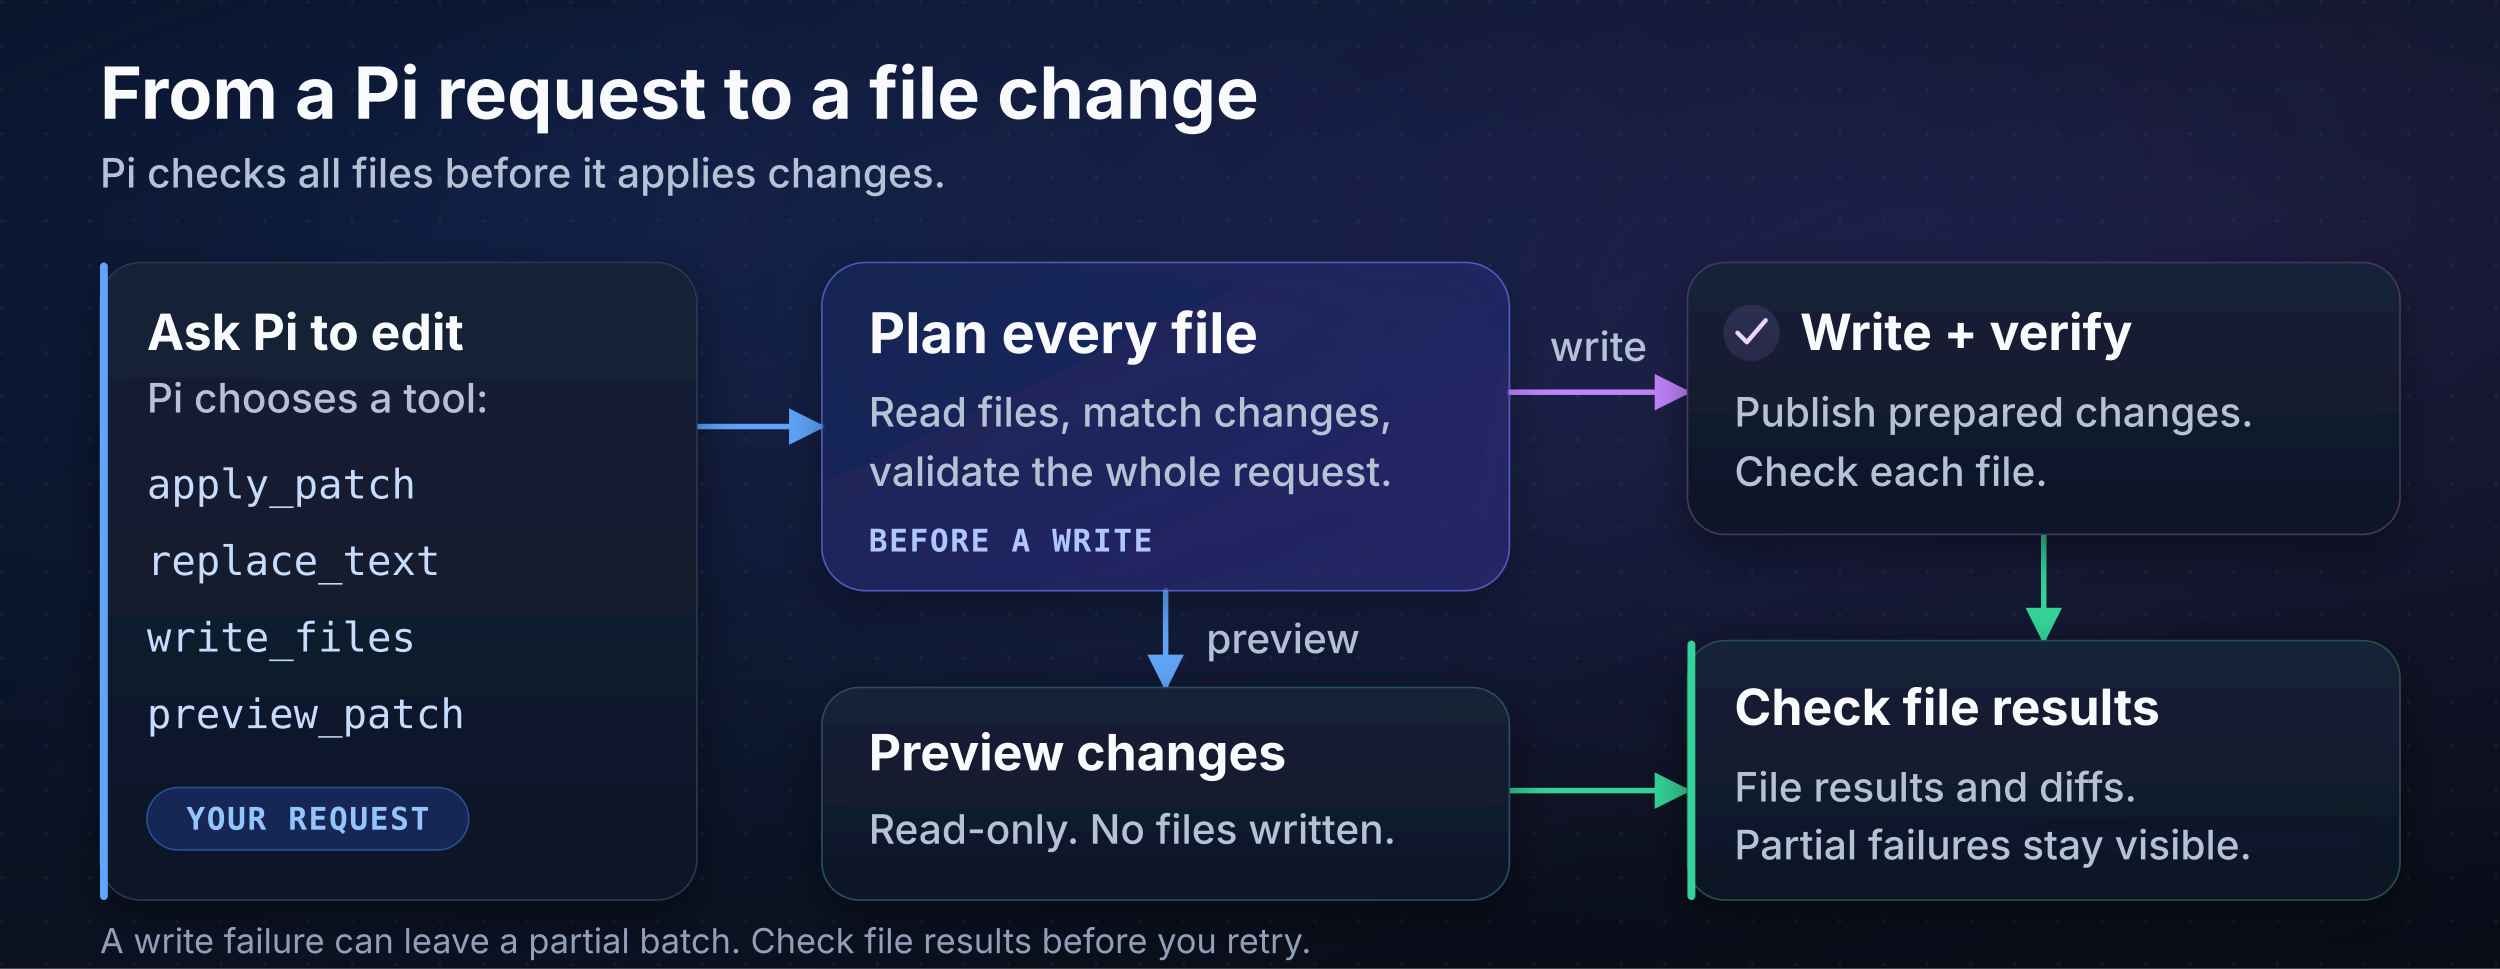
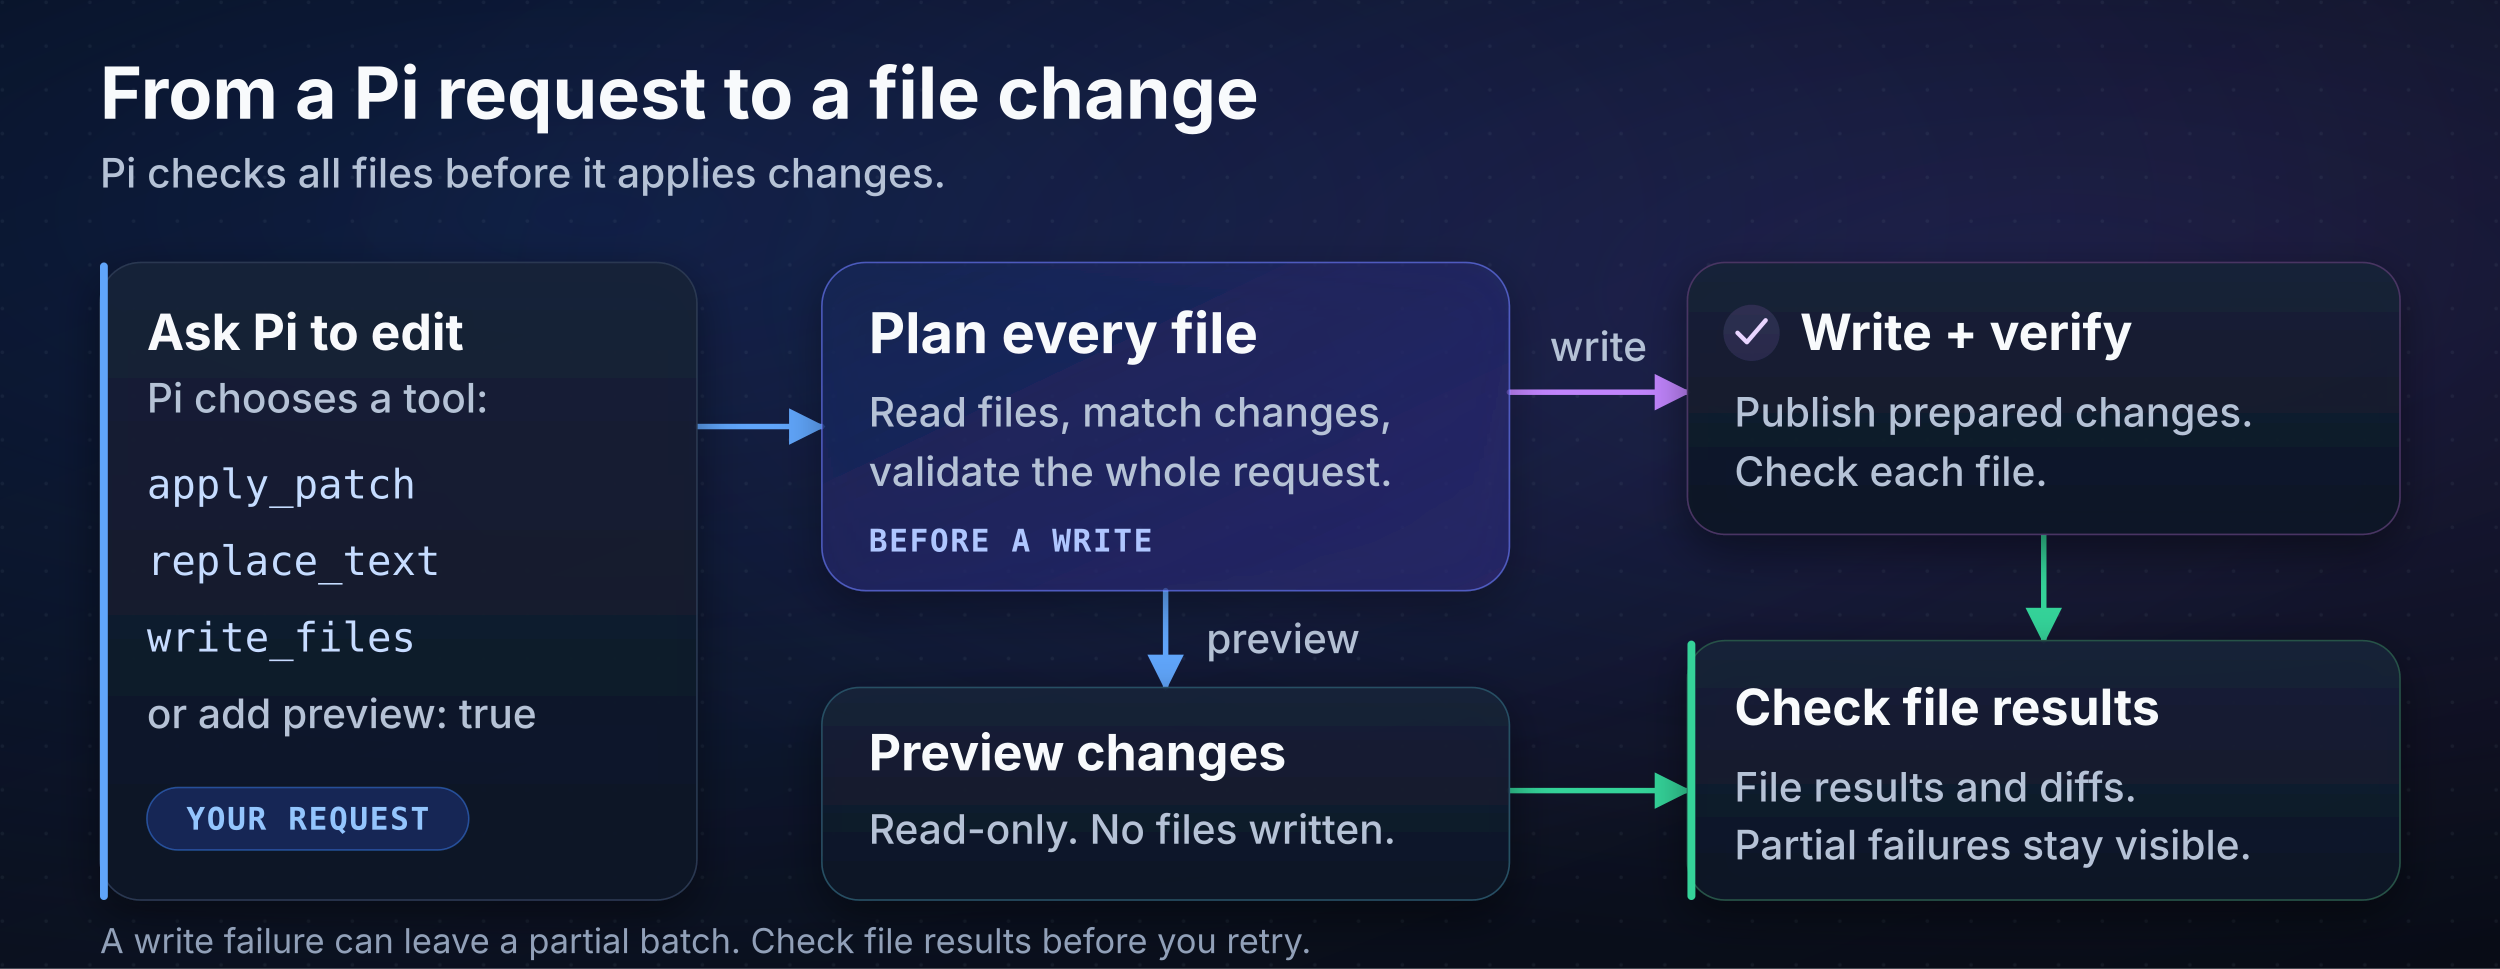
<svg xmlns="http://www.w3.org/2000/svg" width="1600" height="620" viewBox="0 0 1600 620" role="img" aria-labelledby="title desc">
  <defs>
    <linearGradient id="canvas" x1="0" y1="0" x2="1" y2="1">
      <stop stop-color="#060A12" />
      <stop offset="0.52" stop-color="#0B1120" />
      <stop offset="1" stop-color="#080C16" />
    </linearGradient>
    <radialGradient id="blueBloom" cx="0.24" cy="0.22" r="0.8">
      <stop stop-color="#2563EB" stop-opacity="0.20" />
      <stop offset="1" stop-color="#2563EB" stop-opacity="0" />
    </radialGradient>
    <radialGradient id="violetBloom" cx="0.82" cy="0.3" r="0.7">
      <stop stop-color="#8B5CF6" stop-opacity="0.14" />
      <stop offset="1" stop-color="#8B5CF6" stop-opacity="0" />
    </radialGradient>
    <linearGradient id="glass" x1="0" y1="0" x2="0" y2="1">
      <stop stop-color="#172238" stop-opacity="0.96" />
      <stop offset="1" stop-color="#0E1525" stop-opacity="0.98" />
    </linearGradient>
    <linearGradient id="focus" x1="0" y1="0" x2="1" y2="1">
      <stop stop-color="#172554" stop-opacity="0.82" />
      <stop offset="1" stop-color="#312E81" stop-opacity="0.58" />
    </linearGradient>
    <pattern id="dotGrid" width="28" height="28" patternUnits="userSpaceOnUse">
      <circle cx="1.5" cy="1.5" r="1.2" fill="#94A3B8" fill-opacity="0.08" />
    </pattern>
    <filter id="shadow" x="-20%" y="-30%" width="140%" height="170%">
      <feDropShadow dx="0" dy="10" stdDeviation="14" flood-color="#02040A" flood-opacity="0.44" />
    </filter>
    <marker id="arrowBlue" viewBox="0 0 12 12" refX="10" refY="6" markerWidth="8" markerHeight="8" orient="auto">
      <path d="M1 1 11 6 1 11Z" fill="#60A5FA" />
    </marker>
    <marker id="arrowViolet" viewBox="0 0 12 12" refX="10" refY="6" markerWidth="8" markerHeight="8" orient="auto">
      <path d="M1 1 11 6 1 11Z" fill="#C084FC" />
    </marker>
    <marker id="arrowGreen" viewBox="0 0 12 12" refX="10" refY="6" markerWidth="8" markerHeight="8" orient="auto">
      <path d="M1 1 11 6 1 11Z" fill="#34D399" />
    </marker>
    <style>
      .sans { font-family: Inter, ui-sans-serif, Arial, sans-serif; }
      .mono { font-family: "JetBrains Mono", ui-monospace, monospace; }
      .title { font: 700 46px Inter, ui-sans-serif, Arial, sans-serif; fill: #F8FAFC; }
      .card-title { font: 650 32px Inter, ui-sans-serif, Arial, sans-serif; fill: #F8FAFC; }
      .copy { font: 450 26px Inter, ui-sans-serif, Arial, sans-serif; fill: #B5C2D6; }
      .code { font: 500 26px "JetBrains Mono", ui-monospace, monospace; fill: #C6DCFF; }
      .chip { font: 700 20px "JetBrains Mono", ui-monospace, monospace; letter-spacing: 1px; }
      .connector { fill: none; stroke-width: 3.5; stroke-linecap: round; }
    </style>
  </defs>
  <rect width="1600" height="620" fill="url(#canvas)" />
  <rect width="1600" height="620" fill="url(#blueBloom)" />
  <rect width="1600" height="620" fill="url(#violetBloom)" />
  <rect width="1600" height="620" fill="url(#dotGrid)" />
  <text x="64" y="76" class="title">From a Pi request to a file change</text>
  <text x="64" y="120" class="copy">Pi checks all files before it applies changes.</text>
  <path d="M446 273H526" class="connector" stroke="#60A5FA" marker-end="url(#arrowBlue)" />
  <path d="M966 251H1080" class="connector" stroke="#C084FC" marker-end="url(#arrowViolet)" />
  <text x="1023" y="231" text-anchor="middle" class="copy" fill="#D8B4FE">write</text>
  <path d="M746 378V440" class="connector" stroke="#60A5FA" marker-end="url(#arrowBlue)" />
  <text x="772" y="418" class="copy">preview</text>
  <path d="M1308 342V410" class="connector" stroke="#34D399" marker-end="url(#arrowGreen)" />
  <path d="M966 506H1080" class="connector" stroke="#34D399" marker-end="url(#arrowGreen)" />
  <g transform="translate(64 168)" filter="url(#shadow)">
    <rect width="382" height="408" rx="26" fill="url(#glass)" stroke="#2A3851" />
    <rect width="5" height="408" rx="2.5" fill="#60A5FA" />
    <text x="30" y="56" class="card-title">Ask Pi to edit</text>
    <text x="30" y="96" class="copy">Pi chooses a tool:</text>
    <text x="30" y="151" class="code">apply_patch</text>
    <text x="30" y="200" class="code">replace_text</text>
    <text x="30" y="249" class="code">write_files</text>
-     <text x="30" y="298" class="code">preview_patch</text>
+     <text x="30" y="298" class="copy">or add preview: true</text>
    <rect x="30" y="336" width="206" height="40" rx="20" fill="#172554" stroke="#3B82F6" stroke-opacity="0.50" />
    <text x="133" y="363" text-anchor="middle" class="chip" fill="#93C5FD">YOUR REQUEST</text>
  </g>
  <g transform="translate(526 168)" filter="url(#shadow)">
    <rect width="440" height="210" rx="28" fill="url(#focus)" stroke="#6D7DFF" stroke-opacity="0.62" />
    <text x="30" y="58" class="card-title" style="font-size:36px">Plan every file</text>
    <text x="30" y="105" class="copy">Read files, match changes,</text>
    <text x="30" y="143" class="copy">validate the whole request.</text>
    <text x="30" y="185" class="chip" fill="#AFC6FF">BEFORE A WRITE</text>
  </g>
  <g transform="translate(1080 168)" filter="url(#shadow)">
    <rect width="456" height="174" rx="24" fill="url(#glass)" stroke="#4A3563" />
    <circle cx="41" cy="45" r="18" fill="#C084FC" fill-opacity="0.14" />
    <path d="m32 45 6 6 12-14" fill="none" stroke="#E9D5FF" stroke-width="2.8" stroke-linecap="round" stroke-linejoin="round" />
    <text x="72" y="56" class="card-title">Write + verify</text>
    <text x="30" y="105" class="copy">Publish prepared changes.</text>
    <text x="30" y="143" class="copy">Check each file.</text>
  </g>
  <g transform="translate(526 440)" filter="url(#shadow)">
    <rect width="440" height="136" rx="24" fill="url(#glass)" stroke="#285064" />
    <text x="30" y="53" class="card-title">Preview changes</text>
    <text x="30" y="100" class="copy">Read-only. No files written.</text>
  </g>
  <g transform="translate(1080 410)" filter="url(#shadow)">
    <rect width="456" height="166" rx="24" fill="url(#glass)" stroke="#285347" />
    <rect width="5" height="166" rx="2.5" fill="#34D399" />
    <text x="30" y="54" class="card-title">Check file results</text>
    <text x="30" y="103" class="copy">File results and diffs.</text>
    <text x="30" y="140" class="copy">Partial failures stay visible.</text>
  </g>
  <text x="64" y="610" class="sans" font-size="22" fill="#91A0B8">A write failure can leave a partial batch. Check file results before you retry.</text>
</svg>
